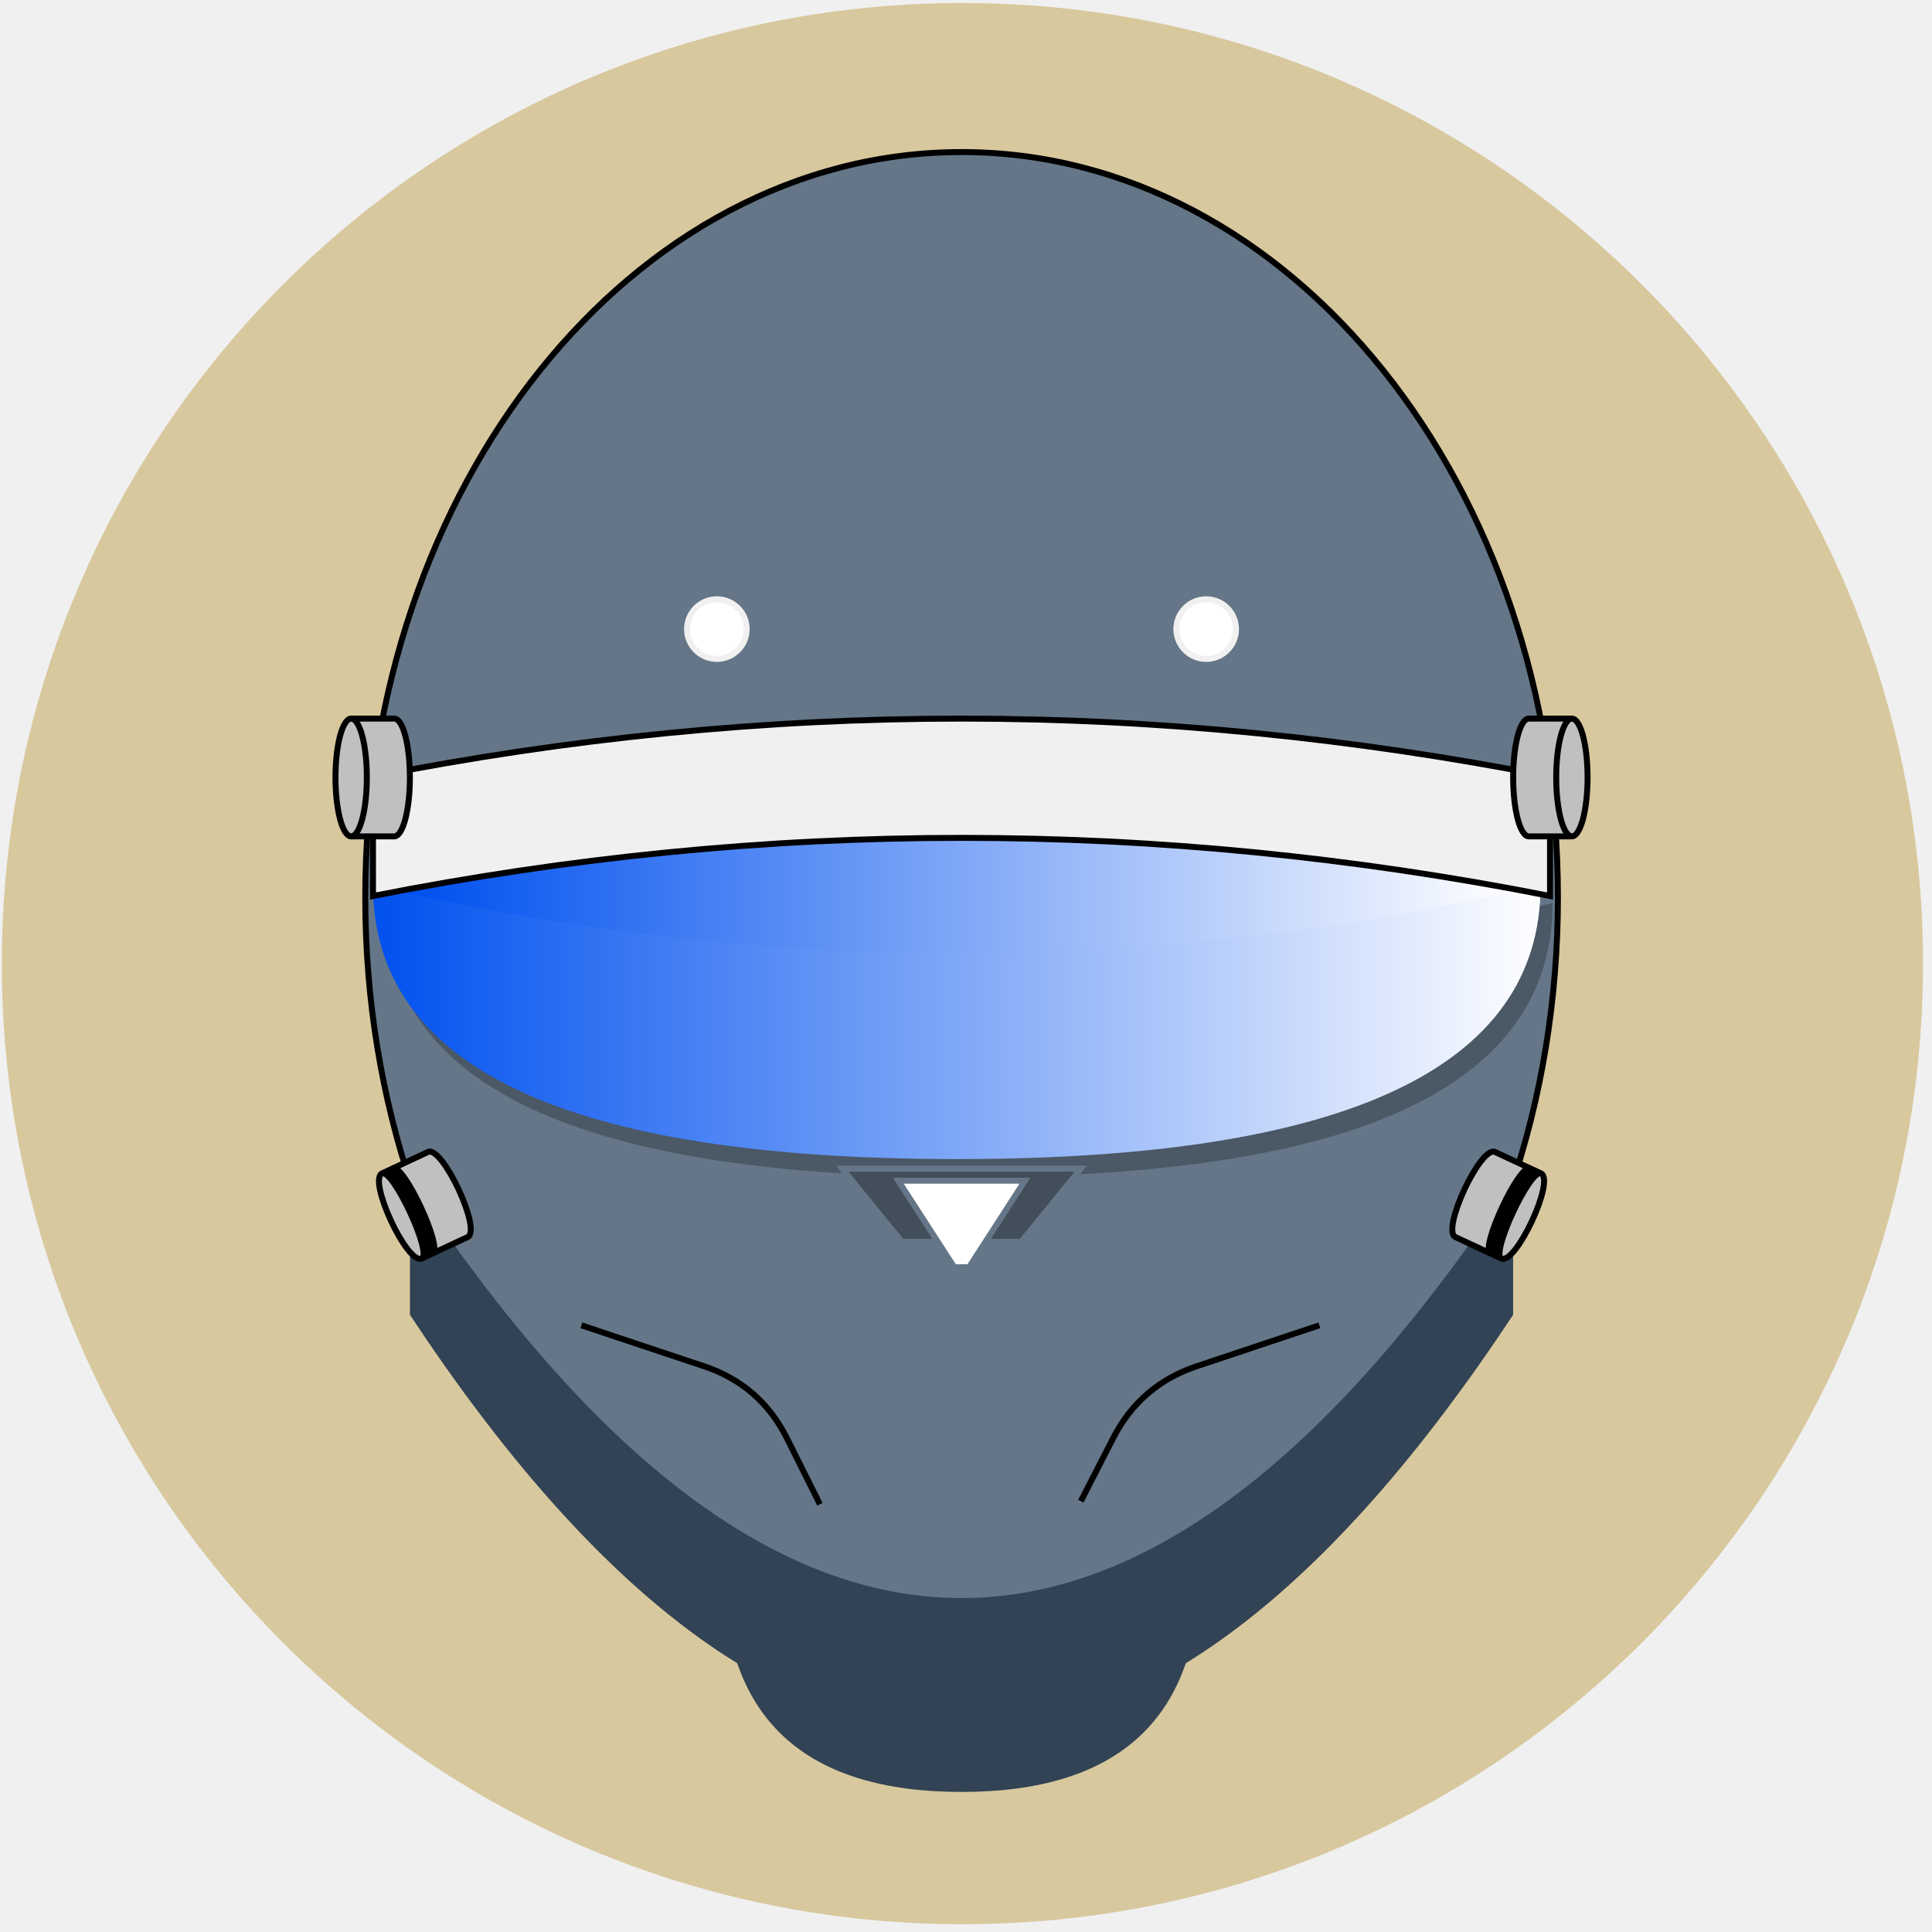
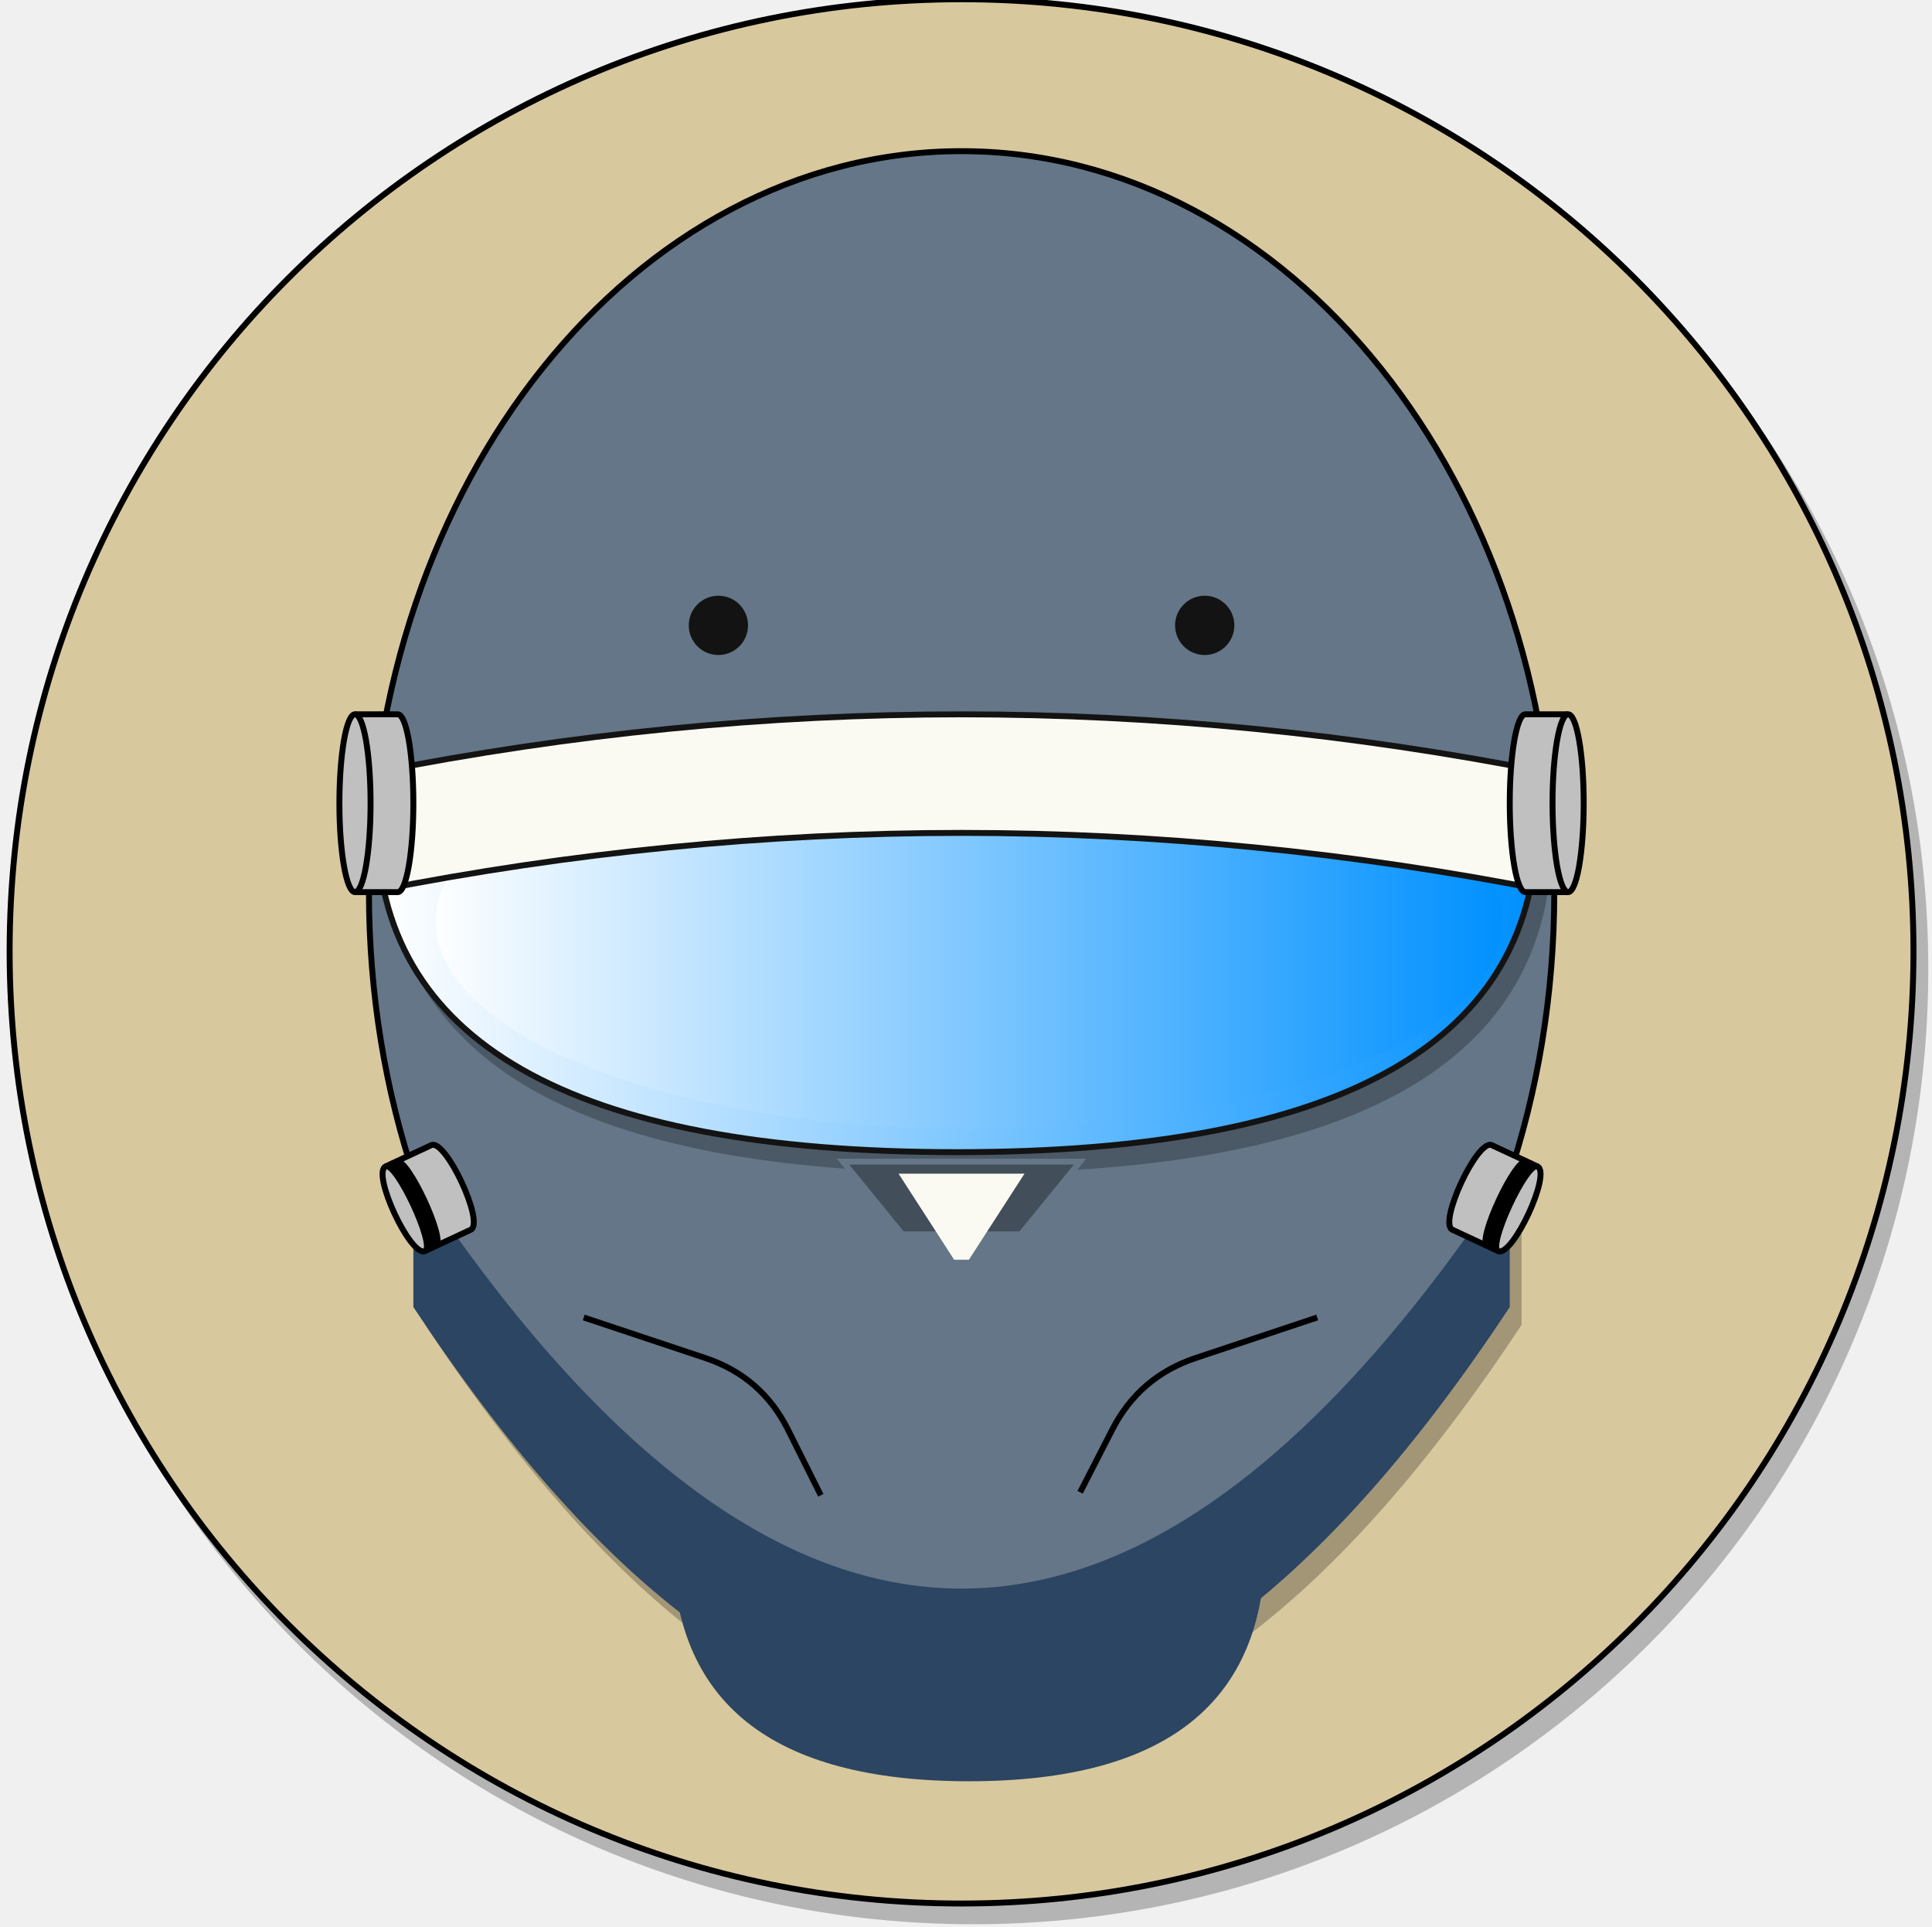
- <svg xmlns="http://www.w3.org/2000/svg" version="1.1" width="324px" height="324px" viewBox="-0.5 -0.5 324 324" content="&lt;mxfile&gt;&lt;diagram id=&quot;7xiq3FgycFcWLTRJMLUd&quot; name=&quot;Page-1&quot;&gt;7Vpbk6I4GP01/UrlyuVxtdudh9ndqeqHfWYkKtVorBhbe379JhACmKDQ0jt7aayy5Ask4ZzzXRJ5wPPt+VeR7je/8YwVDwhk5wf8+IBQBLD61oa3ykBhUhnWIs8qE2wMz/kPZozAWI95xg6dCyXnhcz3XeOS73ZsKTu2VAh+MpeZ7la86I66T9fMMTwv08K1/plnclNZYwoa+xeWrzf1yBCYlm1aX2wMh02a8VPLhJ8e8FxwLqtf2/OcFRq7GpfqvkVPq52YYDs56IbYTOQ1LY7m6czM5Fv9uOoWhaw6mZ02uWTP+3SpW06KW2XbyG2hzqD6mR72Fdyr/MzUCLNVXhRzXnBRdoQf43mcqHnM1iLNcjXFum3Hd6xlfsyF6ifnu7JJaMxmByn4C7u4wcydCcnOvQhAi6vSI+NbJsWbusTcgOIoiM1dRo6kpuvUkIsRCmqVblrctu2pkdXaDtIgr34Y8P1EkAlpuEA9JFEYR9rOG8SVfVUeDrSqBZSHbqnlWZ68MLncmJMemD1k9CKPSRxEtIs8og7yCIAAQBd5VLvbPbDDKLwNvODHXab1XD75DfD7IdPwL9JtXuiHnfOjyJlQA/3OTqbRBDoMXK4aRnxuUBnrUOSRAAAUPC08jteWgc/7Tuyg4J5lrsnx9SkUQWkQEtAcpKMOil11wDgMtESS+og8Skmsh9+llQGhUrG/1z/PGt0rPmkJEVymBtjEw3uPjxre90zk6jGY0HLMd2vVQtsShJcSHEt/HXwn4Na6du3qEbZu3eKT0CDBLoUwoZNwSNBwDrNUps+Si7IYuB1zlRcYB74zDLTIWSySJzhzPDx0BYUhwZT0p1avfjJfnq2eIZoqyFPln13maRIFPkemLu0Jqq+8z3HpRxY5A6n+wopXJvNl2o32EA+O9loQQH8u6M/YKj0Wsp/8KdwXoCBCXR49ZVIdIzu+O0WeBgPy9CeF1ymMSRDFP5HCZFzsPajYO4DMv5M723IRfedAf/rZa2V5RC8C74Efp8qxFNt4aWMttjV2m2N7XYdlGkRkAqLhyCT73yQa40umJ6ymMP1nMB0NZ1oqQtkPru9tCte2/Vtj/KBq6+txmWepmt6c7w5cT7CtkHiMQOyi+ubaiyDyRJN+yXjWVqYGgxPVYAQ5C22q6mkSu9W3L/ajAEUTaAUPiApsl/2i9+cadNqkD6eyDLLjnb0Xa5Z1NgRdpFsYUg+GtU2wQoWH1+42og9VM8I3nquZNESGisiwQ2RIoa2v645URhFLZu5tb/5ddEeB2x2C1lR3J1OxZtLpThGVvrUu2+sLDlcmH7mjYTtao6Kq30ZTFuWBMhuyk/Yps2sywzENQPu4rZGhkiPoetf04+QHr4/8AVIkeFwd9O7Nhu4G5STJ8J3SvpkN7epnQDasK2OTDhOdxCaqnkAALhIi8qyEkijAnj1/lNh0eldGrBPwEH0s34pccSzwbXV8r9Tw9bs1pMuXdamRP45SdWOrJkN1EKIYAQrLbxDD8N8lqVs1+Ucttgh0drZ8IkK20OpuaE6jITqiAv/U0CQamnIZR9SiLfrpGhqxMfN/XcUtyuM9q7gkwFHSOibKYQTHAcRd6Xg31lETpjriIQFFE4gnGiGe6l+xcf9e3/pjY/Q7A/3p4K73CAhwFtlh2Lwb0CIk9lTuOHrP31vqtHlVpKpQm/dt8NNf&lt;/diagram&gt;&lt;/mxfile&gt;">
+ <svg xmlns="http://www.w3.org/2000/svg" version="1.1" width="326px" height="325px" viewBox="-0.5 -0.5 326 325" content="&lt;mxfile&gt;&lt;diagram id=&quot;7xiq3FgycFcWLTRJMLUd&quot; name=&quot;Page-1&quot;&gt;7VpLc6M4EP41uVJ68jjGTjxzmJ2Zqhz2TEC2VcHIJeTYya9fCcTLYIxjnNnaDa5yQetJf1+3uiXu8Hxz+CbD7fovEbPkDoH4cIcf7hCiEOt/I3grBASQQrCSPC5EsBY88XdmhcBKdzxmWSGzIiVEovg2a7WORJqySLVkoZRi3267FEl71G24Yh3BUxQmXenfPFbrQupTUMu/M75alyNDYEuew+hlJcUuteOlImVFySYsu7FVs3UYi31DhB/v8FwKoYq7zWHOEqPVUmNFu8WJ0mrKkqVqVINyIq9hsrPvbWem3kpF6CZa5/phtl9zxZ62YWRK9hp1LVurTaKfoL4Ns20BxJIfmB5hVr2eKc1emIrM6wP9sBSpWoQbnhhy/NhFPA71oHORZsIMm5dbSvj2cS4SIfMZYQAoeFyYPpUUL6xVYq6qpATOjL/kSdKo+eDP/UArZbaSYcxZ3X8OF57FXOqX4SLVokzsTDezrnqtxl+ZVOzQEFl1f2Niw5R801VsKfJ9B1odW8PAQeBgvxDta6ZhBB1EC/G6QbSmPLQcX1Xj1GDrG4t3P/ZkQuSPdOsSz/W9Lm7L/BrGraQMOKbMBMrHxHc82lI+KVXZ0DwCwAGwq3lU2v41aocjLE4rYWtuD0Y9A3oGIAALYwdSqNByNQCX6B3mP12yZZLrd2HSgMzTlS6mgxZ8bDbNYcqyh9vYECm9Vomh61d4NWCk1AlwF0UYUMeH1wNJ0Hgg41CFT0rIfMk5b0zae1rnB8d70bnYSc6knsBPtu9yYLEIHuFsjGdEM0JddNoztknU4y5TIXOos+IdvKmsl7qV47PI08BzuvYL/R63GSBnAqcJAf2UBbPj/VpQf2fJK1M8CtsrZW7InaWytSAeoXaEfOUNTiA/he0C5Hjt9Y+WgVMTQtBjuJN4X/cLv6vw84nj+X8Qv+Ayr5tprzsCyU8DrllyhN4cmN9p9BqLPKK3i1Aprjxl5WVxFTY1Ma7qtVCmjkcmALoMkv/fQGN8jHS5uE6yoP47kPbGI600oOxdmLZ1yNqU/66FH46zhqnxgWz1FEGqPOlsTEYQeaTBuGx1zzJVR19wouiLoE7uRHUkTbqJK+nz/chB3gRcwSO8Akvje7P/U2unCfp4KHMne7mxn9Q1i1sbTl1NN3OXHh2WMskS7R5e29tUfVq1I/wWXM+kBlJnS57bAtKl3S0FvaLIiNm2zS2ko+4o6HaHYCUqu1OhXDHV6U4DFb41qm1NhWxg8l53NFyNVrOo6LfmVKXlcTTzx9BsbJQ44FdOpPOX5talxfeFiFOsE24736aoJ+DzexjrTRHx4TEbVV8mP2Ty2KcOaF7n7XWs+RM03DW9nSuAwyPfwC0QPD5SuWrLJz89MBnlw/Ce6JXUHrEveDYyWcwW9wt0Ih2xMUhgIgc8Mx5Hh9TJfcJXptaGx3E+zbWQ/F1PLawSa1sj0gaVh3JTeDEKHHAUwPQ5ssBzcNA1RRRU4c9V7qwMmMZwKHpLuOaBxOcZ9Fww5sdzJahOoX7tlO6minItHRwX+QhQmP8DH7qfR7sRHvUs7c7lULdKjgns7EH2kQhVgXHr6GaK9ZBekC59EWgSAk2ZcxOdYXt/lkAXbKH9h/Lt1unFmAXt4lQ7cLAXNC46UeaNfaf8mGLw3OPEgTEkDkUT8MYfcfTRPrk8lxh9CJ9zx1M38vwEtJMg1+3b9e6J4cnlNqsf629AikC1/sQGP/4D&lt;/diagram&gt;&lt;/mxfile&gt;">
  <defs>
-     <linearGradient x1="100%" y1="0%" x2="0%" y2="0%" id="mx-gradient-ffffff-1-0050ef-1-e-0">
-       <stop offset="0%" style="stop-color: rgb(0, 80, 239); stop-opacity: 1;" />
+     <linearGradient x1="0%" y1="0%" x2="0%" y2="100%" id="mx-gradient-0090ff-1-ffffff-1-s-0">
+       <stop offset="0%" style="stop-color: rgb(0, 144, 255); stop-opacity: 1;" />
      <stop offset="100%" style="stop-color: rgb(255, 255, 255); stop-opacity: 1;" />
    </linearGradient>
-     <linearGradient x1="0%" y1="100%" x2="0%" y2="0%" id="mx-gradient-ffffff-1-0050ef-1-s-0">
-       <stop offset="0%" style="stop-color: rgb(0, 80, 239); stop-opacity: 1;" />
+     <linearGradient x1="100%" y1="0%" x2="0%" y2="0%" id="mx-gradient-ffffff-1-0090ff-1-e-0">
+       <stop offset="0%" style="stop-color: rgb(0, 144, 255); stop-opacity: 1;" />
      <stop offset="100%" style="stop-color: rgb(255, 255, 255); stop-opacity: 1;" />
    </linearGradient>
  </defs>
  <g>
-     <ellipse cx="160.9" cy="161.1" rx="161.095" ry="161.095" fill="#d8c89e" stroke="none" pointer-events="all" />
-     <ellipse cx="160.76" cy="150" rx="100.005" ry="125" fill="#647687" stroke="#000000" pointer-events="all" />
-     <rect x="67.64" y="135" width="186.22" height="29.81" fill="url(#mx-gradient-ffffff-1-0050ef-1-e-0)" stroke="none" transform="rotate(180,160.75,149.9)" pointer-events="all" />
-     <path d="M 137 73.01 Q 182.93 73.01 182.93 170.91 Q 182.93 268.82 137 268.82 Q 159.97 170.91 137 73.01 Z" fill="#000000" stroke="none" transform="translate(2,3)rotate(90,159.96,170.91)" pointer-events="all" opacity="0.25" />
-     <path d="M 137 73.01 Q 182.93 73.01 182.93 170.91 Q 182.93 268.82 137 268.82 Q 159.97 170.91 137 73.01 Z" fill="url(#mx-gradient-ffffff-1-0050ef-1-s-0)" stroke="none" transform="rotate(90,159.96,170.91)" pointer-events="all" />
-     <path d="M 184.5 151.25 L 207 151.25 Q 67 243.75 207 336.25 L 184.5 336.25 Q 44.5 243.75 184.5 151.25 Z" fill="#314354" stroke="none" transform="rotate(270,160.75,243.75)" pointer-events="all" />
-     <ellipse cx="119.72" cy="105" rx="5" ry="5" fill="rgb(255, 255, 255)" stroke="#f0f0f0" pointer-events="all" />
-     <ellipse cx="201.78" cy="105" rx="5" ry="5" fill="rgb(255, 255, 255)" stroke="#f0f0f0" pointer-events="all" />
-     <path d="M 242.88 197.37 C 242.88 194.7 258.62 194.7 258.62 197.37 L 258.62 205.87 C 258.62 208.54 242.88 208.54 242.88 205.87 Z" fill="#c0c0c0" stroke="#000000" stroke-miterlimit="10" transform="rotate(115,250.75,201.62)" pointer-events="all" />
-     <path d="M 242.88 197.37 C 242.88 199.37 258.62 199.37 258.62 197.37 M 242.88 198.37 C 242.88 200.37 258.62 200.37 258.62 198.37 M 242.88 199.37 C 242.88 201.37 258.62 201.37 258.62 199.37" fill="none" stroke="#000000" stroke-miterlimit="10" transform="rotate(115,250.75,201.62)" pointer-events="all" />
-     <path d="M 62.88 197.37 C 62.88 194.7 78.62 194.7 78.62 197.37 L 78.62 205.87 C 78.62 208.54 62.88 208.54 62.88 205.87 Z" fill="#c0c0c0" stroke="#000000" stroke-miterlimit="10" transform="rotate(605,70.75,201.62)" pointer-events="all" />
-     <path d="M 62.88 197.37 C 62.88 199.37 78.62 199.37 78.62 197.37 M 62.88 198.37 C 62.88 200.37 78.62 200.37 78.62 198.37 M 62.88 199.37 C 62.88 201.37 78.62 201.37 78.62 199.37" fill="none" stroke="#000000" stroke-miterlimit="10" transform="rotate(605,70.75,201.62)" pointer-events="all" />
-     <path d="M 140.75 207.75 L 150.75 195.48 L 170.75 195.48 L 180.75 207.75 Z" fill="#424e59" stroke="#647687" stroke-miterlimit="10" transform="rotate(180,160.75,201.62)" pointer-events="all" />
-     <path d="M 180.76 251.25 L 186.19 240.66 Q 190.76 231.76 200.25 228.6 L 220.76 221.76" fill="none" stroke="#000000" stroke-miterlimit="10" pointer-events="stroke" />
-     <path d="M 97 221.76 L 117.51 228.6 Q 127 231.76 131.47 240.7 L 137 251.76" fill="none" stroke="#000000" stroke-miterlimit="10" pointer-events="stroke" />
-     <path d="M 155.62 36.18 L 175.62 36.18 Q 156.12 134.88 175.62 233.57 L 155.62 233.57 Q 136.12 134.88 155.62 36.18 Z" fill="#f0f0f0" stroke="#000000" stroke-miterlimit="10" transform="rotate(90,160.74,134.88)" pointer-events="all" />
-     <path d="M 249.62 126.26 C 249.62 124.81 254.04 123.63 259.49 123.63 C 262.11 123.63 264.62 123.91 266.47 124.4 C 268.32 124.9 269.37 125.57 269.37 126.26 L 269.37 133.49 C 269.37 134.94 264.94 136.11 259.49 136.11 C 254.04 136.11 249.62 134.94 249.62 133.49 Z" fill="#c0c0c0" stroke="#000000" stroke-miterlimit="10" transform="rotate(90,259.49,129.88)" pointer-events="all" />
-     <path d="M 269.37 126.26 C 269.37 127.71 264.94 128.89 259.49 128.89 C 254.04 128.89 249.62 127.71 249.62 126.26" fill="none" stroke="#000000" stroke-miterlimit="10" transform="rotate(90,259.49,129.88)" pointer-events="all" />
-     <path d="M 52.13 126.26 C 52.13 124.81 56.56 123.63 62.01 123.63 C 64.63 123.63 67.14 123.91 68.99 124.4 C 70.84 124.9 71.88 125.57 71.88 126.26 L 71.88 133.49 C 71.88 134.94 67.46 136.11 62.01 136.11 C 56.56 136.11 52.13 134.94 52.13 133.49 Z" fill="#c0c0c0" stroke="#000000" stroke-miterlimit="10" transform="rotate(270,62.01,129.88)" pointer-events="all" />
-     <path d="M 71.88 126.26 C 71.88 127.71 67.46 128.89 62.01 128.89 C 56.56 128.89 52.13 127.71 52.13 126.26" fill="none" stroke="#000000" stroke-miterlimit="10" transform="rotate(270,62.01,129.88)" pointer-events="all" />
-     <path d="M 150.13 212.02 L 159.51 197.5 L 162 197.5 L 171.38 212.02 Z" fill="#ffffff" stroke="#647687" stroke-miterlimit="10" transform="rotate(180,160.76,204.76)" pointer-events="all" />
-     <path d="M 141.85 241.1 Q 179.66 241.1 179.66 281.1 Q 179.66 321.1 141.85 321.1 Q 160.75 281.1 141.85 241.1 Z" fill="#314354" stroke="none" transform="rotate(90,160.75,281.1)" pointer-events="all" />
+     <ellipse cx="161.75" cy="160" rx="160.625" ry="160.625" fill="#000000" stroke="#000000" transform="translate(2,3)rotate(90,161.75,160)" pointer-events="all" opacity="0.25" />
+     <ellipse cx="161.75" cy="160" rx="160.625" ry="160.625" fill="#d8c89e" stroke="#000000" transform="rotate(90,161.75,160)" pointer-events="all" />
+     <ellipse cx="161.76" cy="150" rx="100.005" ry="125" fill="#647687" stroke="#000000" pointer-events="all" />
+     <path d="M 133 68.01 Q 188.93 68.01 188.93 165.91 Q 188.93 263.82 133 263.82 Q 160.97 165.91 133 68.01 Z" fill="#000000" stroke="#000000" stroke-miterlimit="10" transform="translate(2,3)rotate(90,160.97,165.91)" pointer-events="all" opacity="0.25" />
+     <path d="M 133 68.01 Q 188.93 68.01 188.93 165.91 Q 188.93 263.82 133 263.82 Q 160.97 165.91 133 68.01 Z" fill="url(#mx-gradient-0090ff-1-ffffff-1-s-0)" stroke="#131313" stroke-miterlimit="10" transform="rotate(90,160.97,165.91)" pointer-events="all" />
+     <path d="M 185.5 151.25 L 208 151.25 Q 68 243.75 208 336.25 L 185.5 336.25 Q 45.5 243.75 185.5 151.25 Z" fill="#000000" stroke="none" transform="translate(2,3)rotate(270,161.75,243.75)" pointer-events="all" opacity="0.25" />
+     <path d="M 185.5 151.25 L 208 151.25 Q 68 243.75 208 336.25 L 185.5 336.25 Q 45.5 243.75 185.5 151.25 Z" fill="#2b4562" stroke="none" transform="rotate(270,161.75,243.75)" pointer-events="all" />
+     <ellipse cx="120.72" cy="105" rx="5" ry="5" fill="#131313" stroke="none" pointer-events="all" />
+     <ellipse cx="202.78" cy="105" rx="5" ry="5" fill="#131313" stroke="none" pointer-events="all" />
+     <path d="M 243.88 197.37 C 243.88 194.7 259.62 194.7 259.62 197.37 L 259.62 205.87 C 259.62 208.54 243.88 208.54 243.88 205.87 Z" fill="#c0c0c0" stroke="#000000" stroke-miterlimit="10" transform="rotate(115,251.75,201.62)" pointer-events="all" />
+     <path d="M 243.88 197.37 C 243.88 199.37 259.62 199.37 259.62 197.37 M 243.88 198.37 C 243.88 200.37 259.62 200.37 259.62 198.37 M 243.88 199.37 C 243.88 201.37 259.62 201.37 259.62 199.37" fill="none" stroke="#000000" stroke-miterlimit="10" transform="rotate(115,251.75,201.62)" pointer-events="all" />
+     <path d="M 63.88 197.37 C 63.88 194.7 79.62 194.7 79.62 197.37 L 79.62 205.87 C 79.62 208.54 63.88 208.54 63.88 205.87 Z" fill="#c0c0c0" stroke="#000000" stroke-miterlimit="10" transform="rotate(605,71.75,201.62)" pointer-events="all" />
+     <path d="M 63.88 197.37 C 63.88 199.37 79.62 199.37 79.62 197.37 M 63.88 198.37 C 63.88 200.37 79.62 200.37 79.62 198.37 M 63.88 199.37 C 63.88 201.37 79.62 201.37 79.62 199.37" fill="none" stroke="#000000" stroke-miterlimit="10" transform="rotate(605,71.75,201.62)" pointer-events="all" />
+     <path d="M 141.75 207.75 L 151.75 195.48 L 171.75 195.48 L 181.75 207.75 Z" fill="#424e59" stroke="#647687" stroke-miterlimit="10" transform="rotate(180,161.75,201.61)" pointer-events="all" />
+     <path d="M 181.76 251.25 L 187.19 240.66 Q 191.76 231.76 201.25 228.6 L 221.76 221.76" fill="none" stroke="#000000" stroke-miterlimit="10" pointer-events="stroke" />
+     <ellipse cx="163" cy="155" rx="90" ry="35" fill="url(#mx-gradient-ffffff-1-0090ff-1-e-0)" stroke="none" pointer-events="all" />
+     <path d="M 98 221.76 L 118.51 228.6 Q 128 231.76 132.47 240.7 L 138 251.76" fill="none" stroke="#000000" stroke-miterlimit="10" pointer-events="stroke" />
+     <path d="M 156.62 36.18 L 176.62 36.18 Q 157.12 134.88 176.62 233.57 L 156.62 233.57 Q 137.12 134.88 156.62 36.18 Z" fill="#fbfaf2" stroke="#131313" stroke-miterlimit="10" transform="rotate(90,161.74,134.88)" pointer-events="all" />
+     <path d="M 245.49 131.39 C 245.49 129.94 252.21 128.76 260.49 128.76 C 264.47 128.76 268.28 129.04 271.1 129.53 C 273.91 130.02 275.49 130.69 275.49 131.39 L 275.49 138.61 C 275.49 139.31 273.91 139.98 271.1 140.47 C 268.28 140.96 264.47 141.24 260.49 141.24 C 252.21 141.24 245.49 140.06 245.49 138.61 Z" fill="#c0c0c0" stroke="#000000" stroke-miterlimit="10" transform="rotate(90,260.49,135)" pointer-events="all" />
+     <path d="M 275.49 131.39 C 275.49 132.09 273.91 132.75 271.1 133.25 C 268.28 133.74 264.47 134.02 260.49 134.02 C 252.21 134.02 245.49 132.84 245.49 131.39" fill="none" stroke="#000000" stroke-miterlimit="10" transform="rotate(90,260.49,135)" pointer-events="all" />
+     <path d="M 48.01 131.39 C 48.01 129.94 54.73 128.76 63.01 128.76 C 66.99 128.76 70.8 129.04 73.62 129.53 C 76.43 130.02 78.01 130.69 78.01 131.39 L 78.01 138.61 C 78.01 139.31 76.43 139.98 73.62 140.47 C 70.8 140.96 66.99 141.24 63.01 141.24 C 54.73 141.24 48.01 140.06 48.01 138.61 Z" fill="#c0c0c0" stroke="#000000" stroke-miterlimit="10" transform="rotate(270,63.01,135)" pointer-events="all" />
+     <path d="M 78.01 131.39 C 78.01 132.09 76.43 132.75 73.62 133.25 C 70.8 133.74 66.99 134.02 63.01 134.02 C 54.73 134.02 48.01 132.84 48.01 131.39" fill="none" stroke="#000000" stroke-miterlimit="10" transform="rotate(270,63.01,135)" pointer-events="all" />
+     <path d="M 151.13 212.02 L 160.51 197.5 L 163 197.5 L 172.38 212.02 Z" fill="#fbfaf2" stroke="none" transform="rotate(180,161.75,204.76)" pointer-events="all" />
+     <path d="M 143 230 Q 183 230 183 280 Q 183 330 143 330 Q 163 280 143 230 Z" fill="#2b4562" stroke="none" transform="rotate(90,163,280)" pointer-events="all" />
  </g>
</svg>
